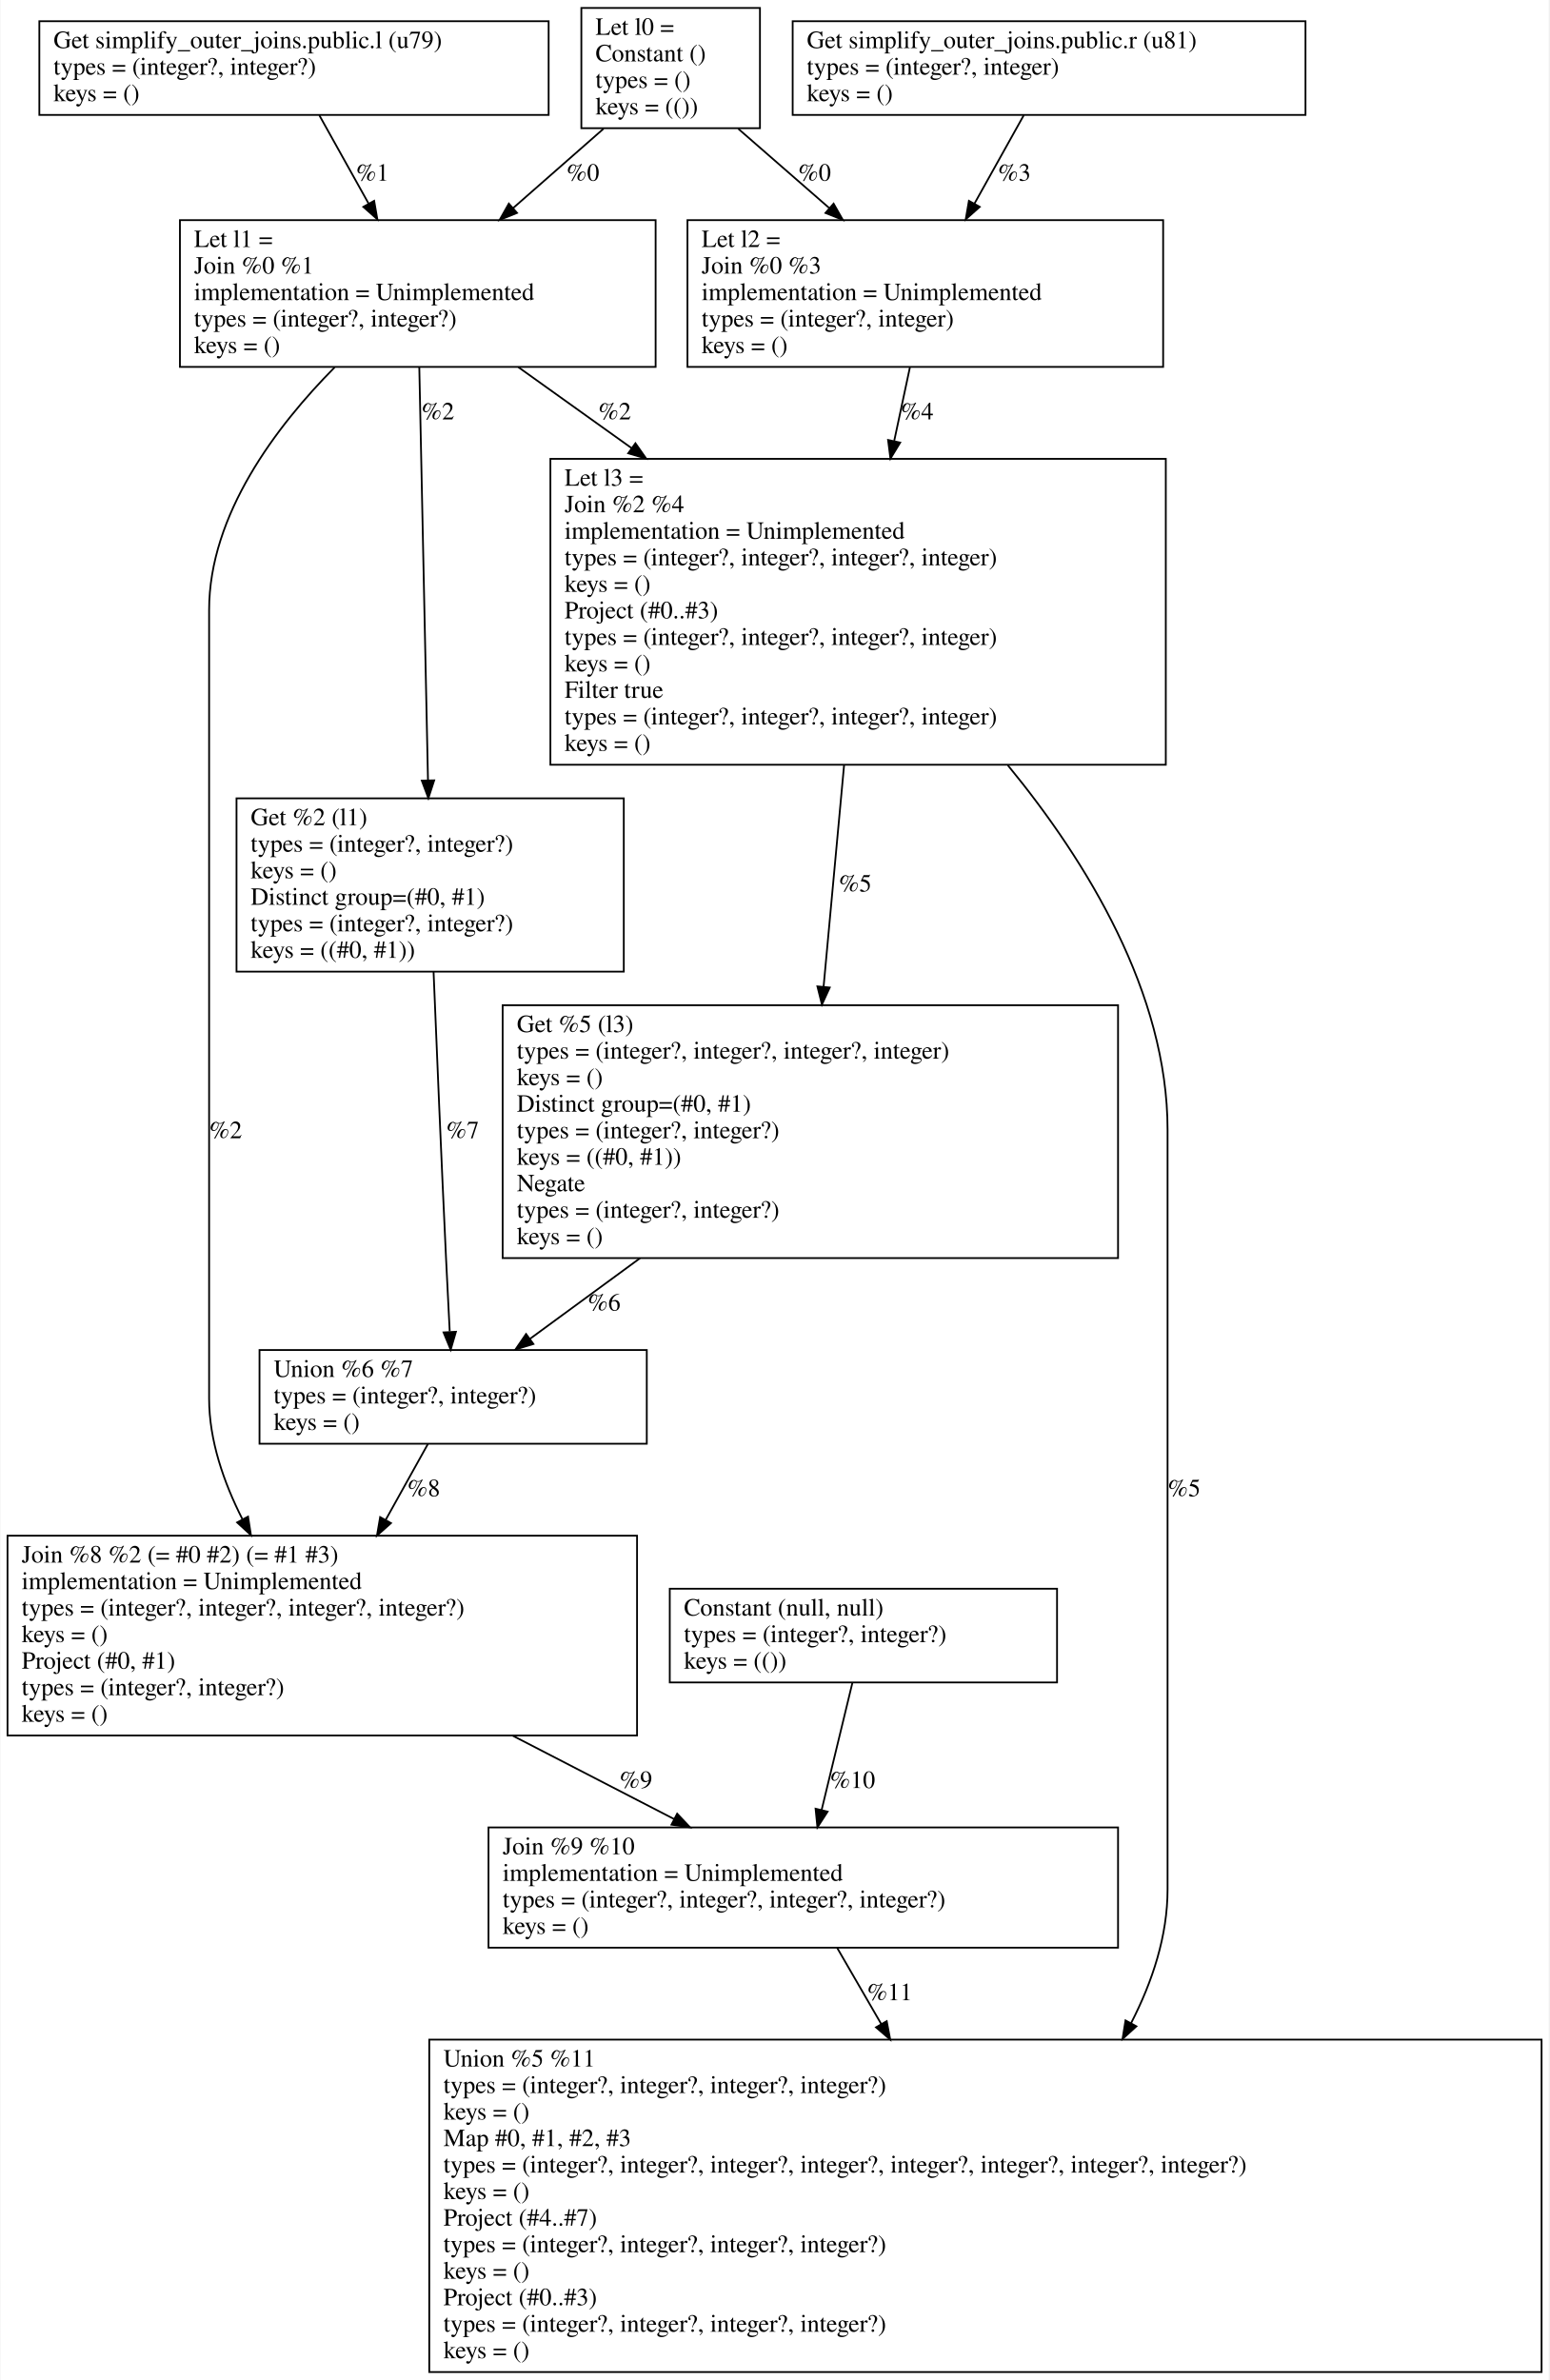
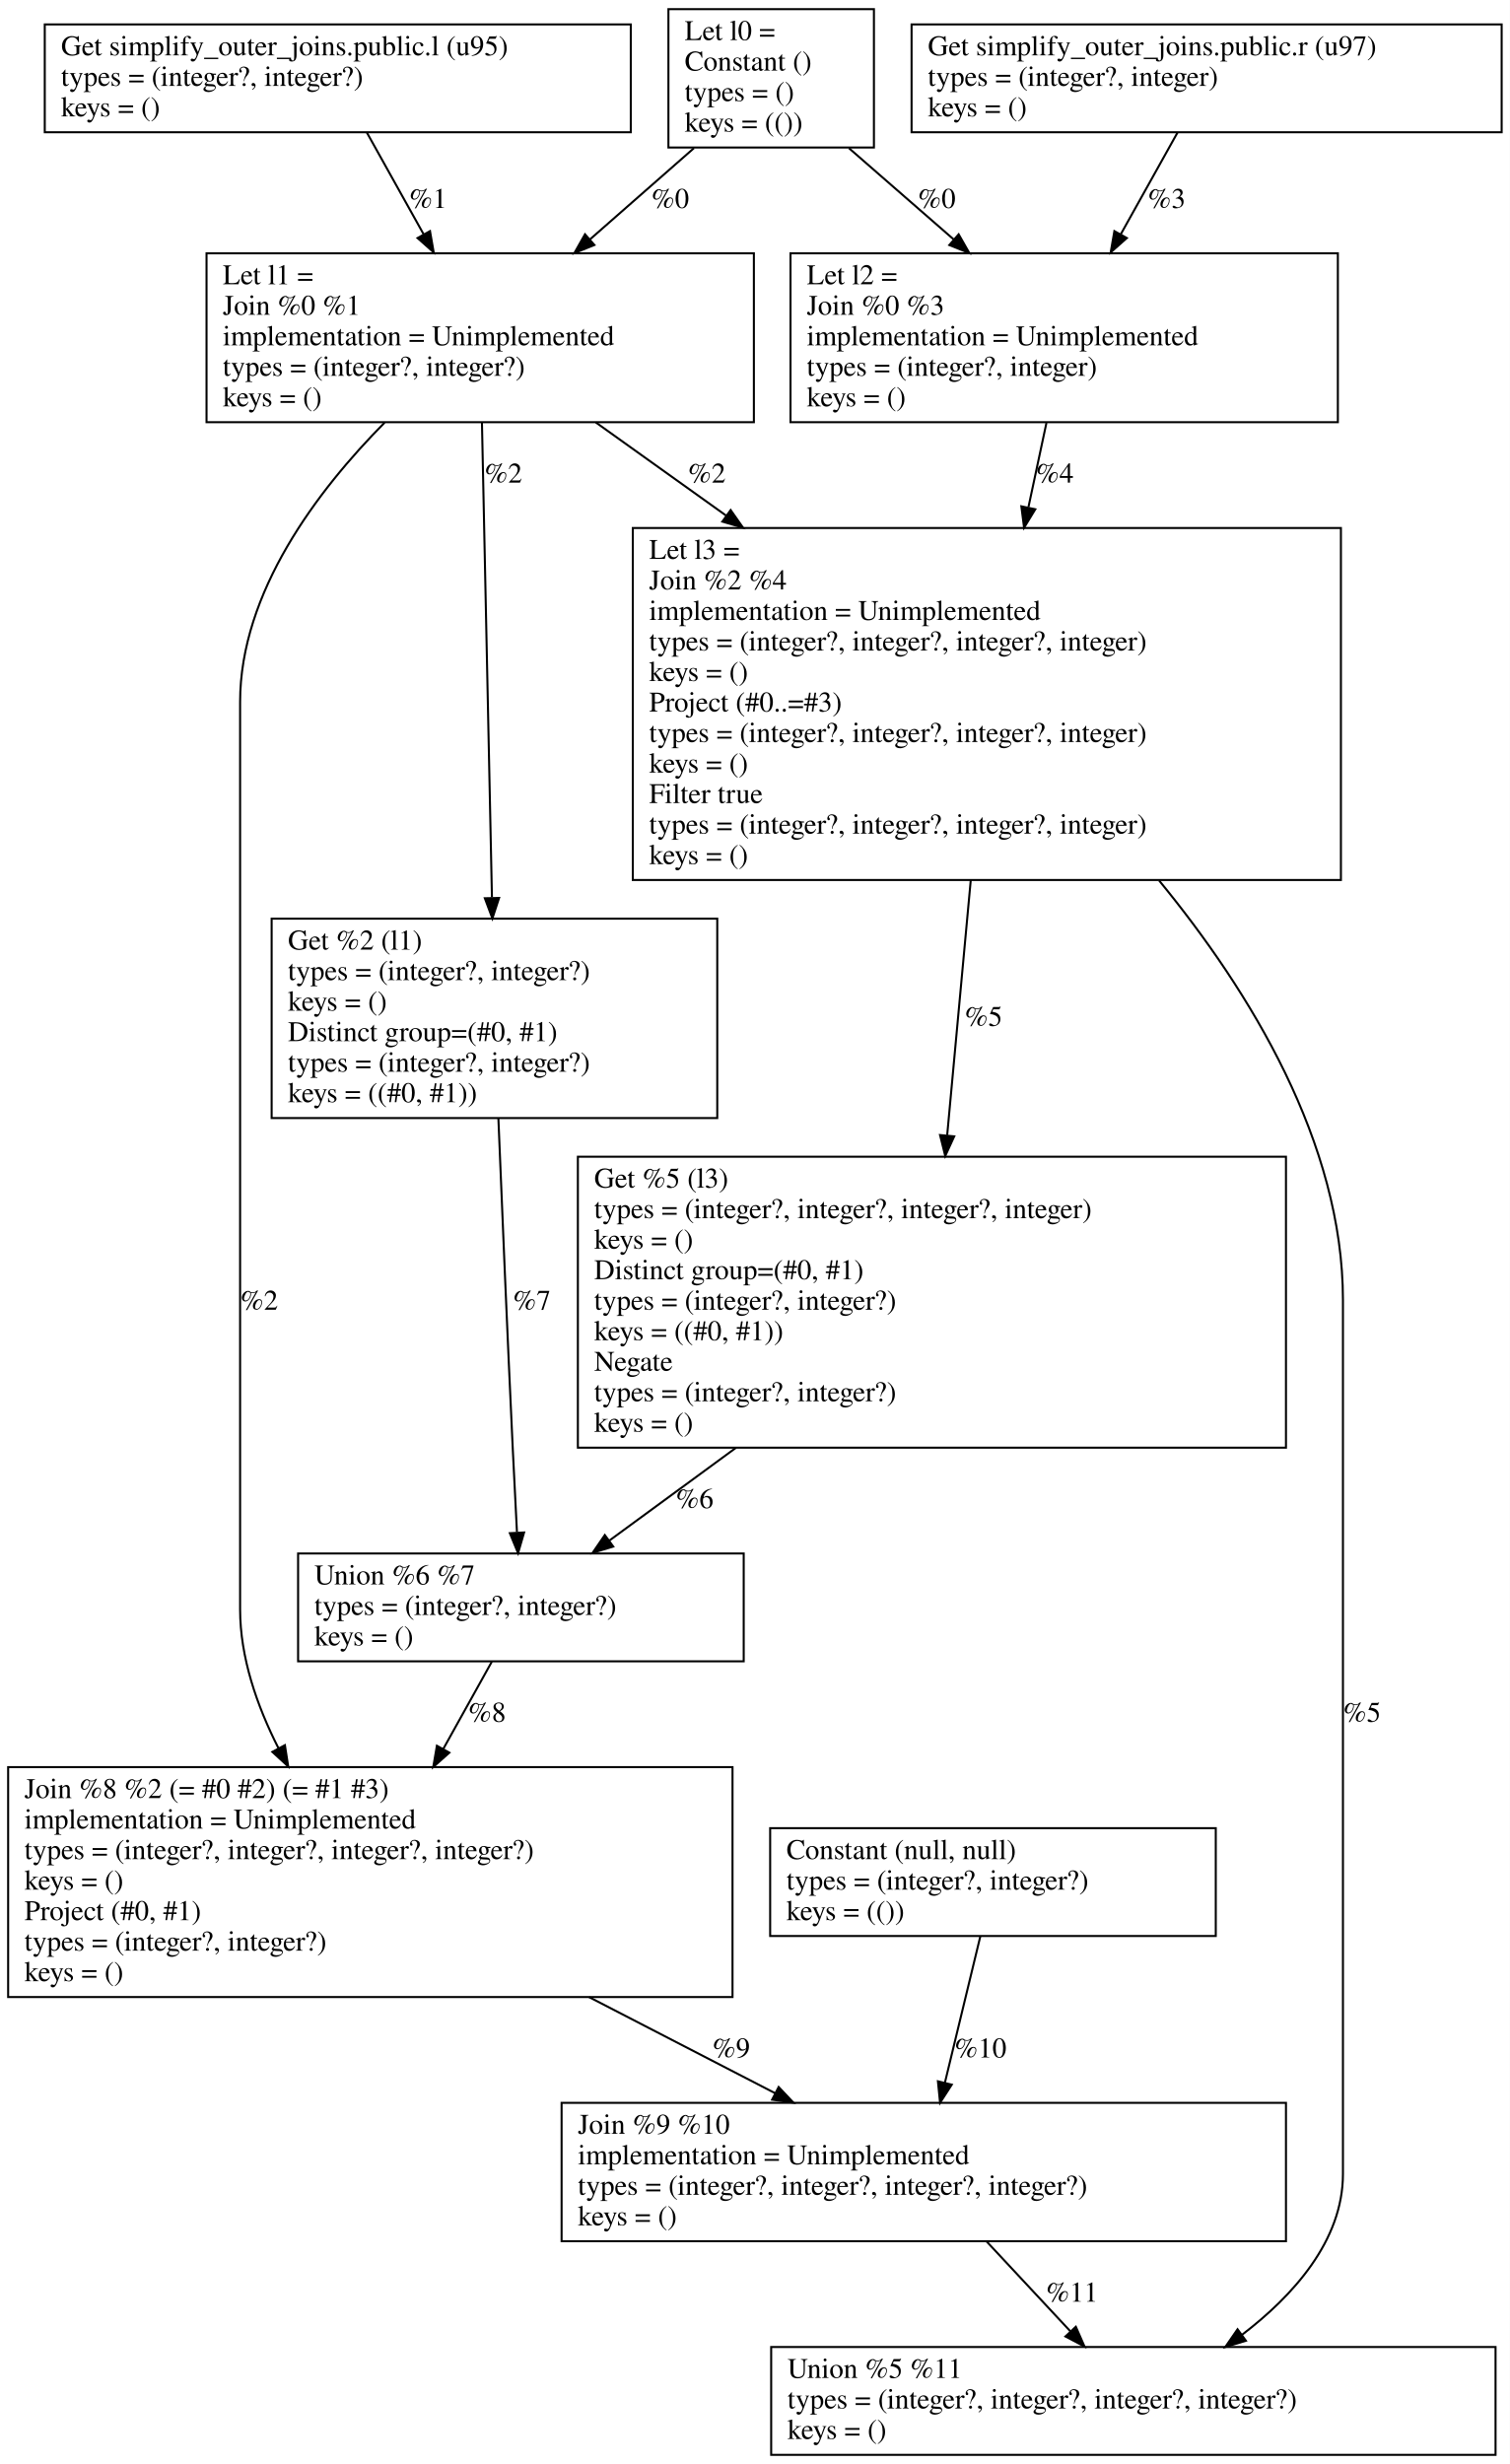
- <svg xmlns="http://www.w3.org/2000/svg" width="876pt" height="1346pt" viewBox="0.00 0.00 875.50 1346.00">
-   <g id="graph0" class="graph" transform="scale(1 1) rotate(0) translate(4 1342)">
-     <polygon fill="white" stroke="transparent" points="-4,4 -4,-1342 871.5,-1342 871.5,4 -4,4" />
+ <svg xmlns="http://www.w3.org/2000/svg" width="742pt" height="1211pt" viewBox="0.00 0.00 742.00 1211.00">
+   <g id="graph0" class="graph" transform="scale(1 1) rotate(0) translate(4 1207)">
+     <polygon fill="white" stroke="transparent" points="-4,4 -4,-1207 738,-1207 738,4 -4,4" />
    <g id="node1" class="node">
-       <polygon fill="none" stroke="black" points="324.5,-1269.5 324.5,-1337.5 425.5,-1337.5 425.5,-1269.5 324.5,-1269.5" />
-       <text text-anchor="start" x="332.5" y="-1322.3" font-family="Times,serif" font-size="14.00">Let l0 =</text>
-       <text text-anchor="start" x="332.5" y="-1307.3" font-family="Times,serif" font-size="14.00"> Constant ()</text>
-       <text text-anchor="start" x="332.5" y="-1292.3" font-family="Times,serif" font-size="14.00"> types = ()</text>
-       <text text-anchor="start" x="332.5" y="-1277.3" font-family="Times,serif" font-size="14.00"> keys = (())</text>
+       <polygon fill="none" stroke="black" points="324.5,-1134.5 324.5,-1202.5 425.5,-1202.5 425.5,-1134.5 324.5,-1134.5" />
+       <text text-anchor="start" x="332.5" y="-1187.3" font-family="Times,serif" font-size="14.00">Let l0 =</text>
+       <text text-anchor="start" x="332.5" y="-1172.3" font-family="Times,serif" font-size="14.00"> Constant ()</text>
+       <text text-anchor="start" x="332.5" y="-1157.3" font-family="Times,serif" font-size="14.00"> types = ()</text>
+       <text text-anchor="start" x="332.5" y="-1142.3" font-family="Times,serif" font-size="14.00"> keys = (())</text>
    </g>
    <g id="node3" class="node">
-       <polygon fill="none" stroke="black" points="97.5,-1134.5 97.5,-1217.5 366.5,-1217.5 366.5,-1134.5 97.5,-1134.5" />
-       <text text-anchor="start" x="105.5" y="-1202.3" font-family="Times,serif" font-size="14.00">Let l1 =</text>
-       <text text-anchor="start" x="105.5" y="-1187.3" font-family="Times,serif" font-size="14.00"> Join %0 %1</text>
-       <text text-anchor="start" x="105.5" y="-1172.3" font-family="Times,serif" font-size="14.00"> implementation = Unimplemented</text>
-       <text text-anchor="start" x="105.5" y="-1157.3" font-family="Times,serif" font-size="14.00"> types = (integer?, integer?)</text>
-       <text text-anchor="start" x="105.5" y="-1142.3" font-family="Times,serif" font-size="14.00"> keys = ()</text>
+       <polygon fill="none" stroke="black" points="97.5,-999.5 97.5,-1082.5 366.5,-1082.5 366.5,-999.5 97.5,-999.5" />
+       <text text-anchor="start" x="105.5" y="-1067.3" font-family="Times,serif" font-size="14.00">Let l1 =</text>
+       <text text-anchor="start" x="105.5" y="-1052.3" font-family="Times,serif" font-size="14.00"> Join %0 %1</text>
+       <text text-anchor="start" x="105.5" y="-1037.3" font-family="Times,serif" font-size="14.00"> implementation = Unimplemented</text>
+       <text text-anchor="start" x="105.5" y="-1022.3" font-family="Times,serif" font-size="14.00"> types = (integer?, integer?)</text>
+       <text text-anchor="start" x="105.5" y="-1007.3" font-family="Times,serif" font-size="14.00"> keys = ()</text>
+     </g>
+     <g id="edge2" class="edge">
+       <path fill="none" stroke="black" d="M337.05,-1134.2C321.41,-1120.47 303,-1104.31 285.99,-1089.39" />
+       <polygon fill="black" stroke="black" points="288.12,-1086.59 278.29,-1082.63 283.5,-1091.86 288.12,-1086.59" />
+       <text text-anchor="start" x="316" y="-1104.8" font-family="Times,serif" font-size="14.00">%0</text>
+     </g>
+     <g id="node5" class="node">
+       <polygon fill="none" stroke="black" points="384.5,-999.5 384.5,-1082.5 653.5,-1082.5 653.5,-999.5 384.5,-999.5" />
+       <text text-anchor="start" x="392.5" y="-1067.3" font-family="Times,serif" font-size="14.00">Let l2 =</text>
+       <text text-anchor="start" x="392.5" y="-1052.3" font-family="Times,serif" font-size="14.00"> Join %0 %3</text>
+       <text text-anchor="start" x="392.5" y="-1037.3" font-family="Times,serif" font-size="14.00"> implementation = Unimplemented</text>
+       <text text-anchor="start" x="392.5" y="-1022.3" font-family="Times,serif" font-size="14.00"> types = (integer?, integer)</text>
+       <text text-anchor="start" x="392.5" y="-1007.3" font-family="Times,serif" font-size="14.00"> keys = ()</text>
+     </g>
+     <g id="edge14" class="edge">
+       <path fill="none" stroke="black" d="M413.21,-1134.2C428.96,-1120.47 447.51,-1104.31 464.63,-1089.39" />
+       <polygon fill="black" stroke="black" points="467.14,-1091.84 472.38,-1082.63 462.54,-1086.56 467.14,-1091.84" />
+       <text text-anchor="start" x="447" y="-1104.8" font-family="Times,serif" font-size="14.00">%0</text>
+     </g>
+     <g id="node2" class="node">
+       <polygon fill="none" stroke="black" points="18,-1142 18,-1195 306,-1195 306,-1142 18,-1142" />
+       <text text-anchor="start" x="26" y="-1179.8" font-family="Times,serif" font-size="14.00">Get simplify_outer_joins.public.l (u95)</text>
+       <text text-anchor="start" x="26" y="-1164.8" font-family="Times,serif" font-size="14.00"> types = (integer?, integer?)</text>
+       <text text-anchor="start" x="26" y="-1149.8" font-family="Times,serif" font-size="14.00"> keys = ()</text>
+     </g>
+     <g id="edge15" class="edge">
+       <path fill="none" stroke="black" d="M176.33,-1141.8C184.37,-1127.39 194.68,-1108.91 204.23,-1091.79" />
+       <polygon fill="black" stroke="black" points="207.33,-1093.42 209.14,-1082.98 201.21,-1090.01 207.33,-1093.42" />
+       <text text-anchor="start" x="197" y="-1104.8" font-family="Times,serif" font-size="14.00">%1</text>
+     </g>
+     <g id="node6" class="node">
+       <polygon fill="none" stroke="black" points="307,-774.5 307,-947.5 655,-947.5 655,-774.5 307,-774.5" />
+       <text text-anchor="start" x="315" y="-932.3" font-family="Times,serif" font-size="14.00">Let l3 =</text>
+       <text text-anchor="start" x="315" y="-917.3" font-family="Times,serif" font-size="14.00"> Join %2 %4</text>
+       <text text-anchor="start" x="315" y="-902.3" font-family="Times,serif" font-size="14.00"> implementation = Unimplemented</text>
+       <text text-anchor="start" x="315" y="-887.3" font-family="Times,serif" font-size="14.00"> types = (integer?, integer?, integer?, integer)</text>
+       <text text-anchor="start" x="315" y="-872.3" font-family="Times,serif" font-size="14.00"> keys = ()</text>
+       <text text-anchor="start" x="315" y="-857.3" font-family="Times,serif" font-size="14.00"> Project (#0..=#3)</text>
+       <text text-anchor="start" x="315" y="-842.3" font-family="Times,serif" font-size="14.00"> types = (integer?, integer?, integer?, integer)</text>
+       <text text-anchor="start" x="315" y="-827.3" font-family="Times,serif" font-size="14.00"> keys = ()</text>
+       <text text-anchor="start" x="315" y="-812.3" font-family="Times,serif" font-size="14.00"> Filter true</text>
+       <text text-anchor="start" x="315" y="-797.3" font-family="Times,serif" font-size="14.00"> types = (integer?, integer?, integer?, integer)</text>
+       <text text-anchor="start" x="315" y="-782.3" font-family="Times,serif" font-size="14.00"> keys = ()</text>
+     </g>
+     <g id="edge5" class="edge">
+       <path fill="none" stroke="black" d="M288.81,-999.39C308.05,-985.63 330.39,-969.66 352.89,-953.58" />
+       <polygon fill="black" stroke="black" points="355.08,-956.32 361.17,-947.66 351,-950.63 355.08,-956.32" />
+       <text text-anchor="start" x="334" y="-969.8" font-family="Times,serif" font-size="14.00">%2</text>
+     </g>
+     <g id="node8" class="node">
+       <polygon fill="none" stroke="black" points="129.5,-657.5 129.5,-755.5 348.5,-755.5 348.5,-657.5 129.5,-657.5" />
+       <text text-anchor="start" x="137.5" y="-740.3" font-family="Times,serif" font-size="14.00">Get %2 (l1)</text>
+       <text text-anchor="start" x="137.5" y="-725.3" font-family="Times,serif" font-size="14.00"> types = (integer?, integer?)</text>
+       <text text-anchor="start" x="137.5" y="-710.3" font-family="Times,serif" font-size="14.00"> keys = ()</text>
+       <text text-anchor="start" x="137.5" y="-695.3" font-family="Times,serif" font-size="14.00"> Distinct group=(#0, #1)</text>
+       <text text-anchor="start" x="137.5" y="-680.3" font-family="Times,serif" font-size="14.00"> types = (integer?, integer?)</text>
+       <text text-anchor="start" x="137.5" y="-665.3" font-family="Times,serif" font-size="14.00"> keys = ((#0, #1))</text>
+     </g>
+     <g id="edge13" class="edge">
+       <path fill="none" stroke="black" d="M232.86,-999.23C234.09,-940.79 236.36,-832.91 237.77,-765.98" />
+       <polygon fill="black" stroke="black" points="241.28,-765.68 237.99,-755.6 234.28,-765.53 241.28,-765.68" />
+       <text text-anchor="start" x="234" y="-969.8" font-family="Times,serif" font-size="14.00">%2</text>
+     </g>
+     <g id="node10" class="node">
+       <polygon fill="none" stroke="black" points="0,-225.5 0,-338.5 356,-338.5 356,-225.5 0,-225.5" />
+       <text text-anchor="start" x="8" y="-323.3" font-family="Times,serif" font-size="14.00">Join %8 %2 (= #0 #2) (= #1 #3)</text>
+       <text text-anchor="start" x="8" y="-308.3" font-family="Times,serif" font-size="14.00"> implementation = Unimplemented</text>
+       <text text-anchor="start" x="8" y="-293.3" font-family="Times,serif" font-size="14.00"> types = (integer?, integer?, integer?, integer?)</text>
+       <text text-anchor="start" x="8" y="-278.3" font-family="Times,serif" font-size="14.00"> keys = ()</text>
+       <text text-anchor="start" x="8" y="-263.3" font-family="Times,serif" font-size="14.00"> Project (#0, #1)</text>
+       <text text-anchor="start" x="8" y="-248.3" font-family="Times,serif" font-size="14.00"> types = (integer?, integer?)</text>
+       <text text-anchor="start" x="8" y="-233.3" font-family="Times,serif" font-size="14.00"> keys = ()</text>
+     </g>
+     <g id="edge6" class="edge">
+       <path fill="none" stroke="black" d="M185.02,-999.29C152.12,-966.07 114,-915.95 114,-862 114,-862 114,-862 114,-416 114,-392.45 122.25,-368.67 132.82,-347.86" />
+       <polygon fill="black" stroke="black" points="136.02,-349.29 137.65,-338.82 129.85,-345.99 136.02,-349.29" />
+       <text text-anchor="start" x="114" y="-563.3" font-family="Times,serif" font-size="14.00">%2</text>
+     </g>
+     <g id="node4" class="node">
+       <polygon fill="none" stroke="black" points="444,-1142 444,-1195 734,-1195 734,-1142 444,-1142" />
+       <text text-anchor="start" x="452" y="-1179.8" font-family="Times,serif" font-size="14.00">Get simplify_outer_joins.public.r (u97)</text>
+       <text text-anchor="start" x="452" y="-1164.8" font-family="Times,serif" font-size="14.00"> types = (integer?, integer)</text>
+       <text text-anchor="start" x="452" y="-1149.8" font-family="Times,serif" font-size="14.00"> keys = ()</text>
+     </g>
+     <g id="edge4" class="edge">
+       <path fill="none" stroke="black" d="M574.67,-1141.8C566.63,-1127.39 556.32,-1108.91 546.77,-1091.79" />
+       <polygon fill="black" stroke="black" points="549.79,-1090.01 541.86,-1082.98 543.67,-1093.42 549.79,-1090.01" />
+       <text text-anchor="start" x="560" y="-1104.8" font-family="Times,serif" font-size="14.00">%3</text>
+     </g>
+     <g id="edge9" class="edge">
+       <path fill="none" stroke="black" d="M510.28,-999.16C507.61,-986.65 504.55,-972.33 501.44,-957.76" />
+       <polygon fill="black" stroke="black" points="504.8,-956.7 499.29,-947.65 497.95,-958.16 504.8,-956.7" />
+       <text text-anchor="start" x="505" y="-969.8" font-family="Times,serif" font-size="14.00">%4</text>
+     </g>
+     <g id="node7" class="node">
+       <polygon fill="none" stroke="black" points="280,-495.5 280,-638.5 628,-638.5 628,-495.5 280,-495.5" />
+       <text text-anchor="start" x="288" y="-623.3" font-family="Times,serif" font-size="14.00">Get %5 (l3)</text>
+       <text text-anchor="start" x="288" y="-608.3" font-family="Times,serif" font-size="14.00"> types = (integer?, integer?, integer?, integer)</text>
+       <text text-anchor="start" x="288" y="-593.3" font-family="Times,serif" font-size="14.00"> keys = ()</text>
+       <text text-anchor="start" x="288" y="-578.3" font-family="Times,serif" font-size="14.00"> Distinct group=(#0, #1)</text>
+       <text text-anchor="start" x="288" y="-563.3" font-family="Times,serif" font-size="14.00"> types = (integer?, integer?)</text>
+       <text text-anchor="start" x="288" y="-548.3" font-family="Times,serif" font-size="14.00"> keys = ((#0, #1))</text>
+       <text text-anchor="start" x="288" y="-533.3" font-family="Times,serif" font-size="14.00"> Negate</text>
+       <text text-anchor="start" x="288" y="-518.3" font-family="Times,serif" font-size="14.00"> types = (integer?, integer?)</text>
+       <text text-anchor="start" x="288" y="-503.3" font-family="Times,serif" font-size="14.00"> keys = ()</text>
+     </g>
+     <g id="edge10" class="edge">
+       <path fill="none" stroke="black" d="M473.08,-774.36C469.42,-734.82 465.11,-688.1 461.5,-649.12" />
+       <polygon fill="black" stroke="black" points="464.96,-648.51 460.55,-638.87 457.99,-649.15 464.96,-648.51" />
+       <text text-anchor="start" x="470" y="-702.8" font-family="Times,serif" font-size="14.00">%5</text>
+     </g>
+     <g id="node13" class="node">
+       <polygon fill="none" stroke="black" points="375,-0.5 375,-53.5 731,-53.5 731,-0.5 375,-0.5" />
+       <text text-anchor="start" x="383" y="-38.3" font-family="Times,serif" font-size="14.00">Union %5 %11</text>
+       <text text-anchor="start" x="383" y="-23.3" font-family="Times,serif" font-size="14.00"> types = (integer?, integer?, integer?, integer?)</text>
+       <text text-anchor="start" x="383" y="-8.3" font-family="Times,serif" font-size="14.00"> keys = ()</text>
+     </g>
+     <g id="edge1" class="edge">
+       <path fill="none" stroke="black" d="M565.68,-774.2C610.35,-719.79 656,-645.28 656,-568 656,-568 656,-568 656,-138.5 656,-105.72 631.45,-78.62 606.33,-59.45" />
+       <polygon fill="black" stroke="black" points="608.32,-56.57 598.18,-53.51 604.2,-62.23 608.32,-56.57" />
+       <text text-anchor="start" x="656" y="-360.8" font-family="Times,serif" font-size="14.00">%5</text>
+     </g>
+     <g id="node9" class="node">
+       <polygon fill="none" stroke="black" points="142.5,-390.5 142.5,-443.5 361.5,-443.5 361.5,-390.5 142.5,-390.5" />
+       <text text-anchor="start" x="150.5" y="-428.3" font-family="Times,serif" font-size="14.00">Union %6 %7</text>
+       <text text-anchor="start" x="150.5" y="-413.3" font-family="Times,serif" font-size="14.00"> types = (integer?, integer?)</text>
+       <text text-anchor="start" x="150.5" y="-398.3" font-family="Times,serif" font-size="14.00"> keys = ()</text>
+     </g>
+     <g id="edge16" class="edge">
+       <path fill="none" stroke="black" d="M357.73,-495.47C335.88,-479.46 313.73,-463.23 295.39,-449.79" />
+       <polygon fill="black" stroke="black" points="297.38,-446.91 287.24,-443.82 293.24,-452.56 297.38,-446.91" />
+       <text text-anchor="start" x="328" y="-465.8" font-family="Times,serif" font-size="14.00">%6</text>
+     </g>
+     <g id="edge3" class="edge">
+       <path fill="none" stroke="black" d="M240.93,-657.42C242.67,-614.75 245.36,-550.72 248,-495 248.63,-481.63 249.38,-466.95 250.06,-454.04" />
+       <polygon fill="black" stroke="black" points="253.57,-453.83 250.61,-443.66 246.58,-453.47 253.57,-453.83" />
+       <text text-anchor="start" x="248" y="-563.3" font-family="Times,serif" font-size="14.00">%7</text>
+     </g>
+     <g id="edge11" class="edge">
+       <path fill="none" stroke="black" d="M237.73,-390.36C230.89,-378.05 222.34,-362.7 213.88,-347.49" />
+       <polygon fill="black" stroke="black" points="216.84,-345.61 208.92,-338.57 210.72,-349.01 216.84,-345.61" />
+       <text text-anchor="start" x="226" y="-360.8" font-family="Times,serif" font-size="14.00">%8</text>
+     </g>
+     <g id="node12" class="node">
+       <polygon fill="none" stroke="black" points="272,-105.5 272,-173.5 628,-173.5 628,-105.5 272,-105.5" />
+       <text text-anchor="start" x="280" y="-158.3" font-family="Times,serif" font-size="14.00">Join %9 %10</text>
+       <text text-anchor="start" x="280" y="-143.3" font-family="Times,serif" font-size="14.00"> implementation = Unimplemented</text>
+       <text text-anchor="start" x="280" y="-128.3" font-family="Times,serif" font-size="14.00"> types = (integer?, integer?, integer?, integer?)</text>
+       <text text-anchor="start" x="280" y="-113.3" font-family="Times,serif" font-size="14.00"> keys = ()</text>
+     </g>
+     <g id="edge12" class="edge">
+       <path fill="none" stroke="black" d="M285.5,-225.47C316.19,-209.62 348.9,-192.72 377,-178.21" />
+       <polygon fill="black" stroke="black" points="378.68,-181.28 385.95,-173.58 375.46,-175.06 378.68,-181.28" />
+       <text text-anchor="start" x="346" y="-195.8" font-family="Times,serif" font-size="14.00">%9</text>
+     </g>
+     <g id="node11" class="node">
+       <polygon fill="none" stroke="black" points="374.5,-255.5 374.5,-308.5 593.5,-308.5 593.5,-255.5 374.5,-255.5" />
+       <text text-anchor="start" x="382.5" y="-293.3" font-family="Times,serif" font-size="14.00">Constant (null, null)</text>
+       <text text-anchor="start" x="382.5" y="-278.3" font-family="Times,serif" font-size="14.00"> types = (integer?, integer?)</text>
+       <text text-anchor="start" x="382.5" y="-263.3" font-family="Times,serif" font-size="14.00"> keys = (())</text>
+     </g>
+     <g id="edge7" class="edge">
+       <path fill="none" stroke="black" d="M477.76,-255.23C472.9,-235.13 466.04,-206.77 460.35,-183.28" />
+       <polygon fill="black" stroke="black" points="463.75,-182.44 458,-173.55 456.95,-184.09 463.75,-182.44" />
+       <text text-anchor="start" x="465" y="-195.8" font-family="Times,serif" font-size="14.00">%10</text>
    </g>
    <g id="edge8" class="edge">
-       <path fill="none" stroke="black" d="M337.05,-1269.2C321.41,-1255.47 303,-1239.31 285.99,-1224.39" />
-       <polygon fill="black" stroke="black" points="288.12,-1221.59 278.29,-1217.63 283.5,-1226.86 288.12,-1221.59" />
-       <text text-anchor="start" x="316" y="-1239.8" font-family="Times,serif" font-size="14.00">%0</text>
-     </g>
-     <g id="node5" class="node">
-       <polygon fill="none" stroke="black" points="384.5,-1134.5 384.5,-1217.5 653.5,-1217.5 653.5,-1134.5 384.5,-1134.5" />
-       <text text-anchor="start" x="392.5" y="-1202.3" font-family="Times,serif" font-size="14.00">Let l2 =</text>
-       <text text-anchor="start" x="392.5" y="-1187.3" font-family="Times,serif" font-size="14.00"> Join %0 %3</text>
-       <text text-anchor="start" x="392.5" y="-1172.3" font-family="Times,serif" font-size="14.00"> implementation = Unimplemented</text>
-       <text text-anchor="start" x="392.5" y="-1157.3" font-family="Times,serif" font-size="14.00"> types = (integer?, integer)</text>
-       <text text-anchor="start" x="392.5" y="-1142.3" font-family="Times,serif" font-size="14.00"> keys = ()</text>
-     </g>
-     <g id="edge10" class="edge">
-       <path fill="none" stroke="black" d="M413.21,-1269.2C428.96,-1255.47 447.51,-1239.31 464.63,-1224.39" />
-       <polygon fill="black" stroke="black" points="467.14,-1226.84 472.38,-1217.63 462.54,-1221.56 467.14,-1226.84" />
-       <text text-anchor="start" x="447" y="-1239.8" font-family="Times,serif" font-size="14.00">%0</text>
-     </g>
-     <g id="node2" class="node">
-       <polygon fill="none" stroke="black" points="18,-1277 18,-1330 306,-1330 306,-1277 18,-1277" />
-       <text text-anchor="start" x="26" y="-1314.8" font-family="Times,serif" font-size="14.00">Get simplify_outer_joins.public.l (u79)</text>
-       <text text-anchor="start" x="26" y="-1299.8" font-family="Times,serif" font-size="14.00"> types = (integer?, integer?)</text>
-       <text text-anchor="start" x="26" y="-1284.8" font-family="Times,serif" font-size="14.00"> keys = ()</text>
-     </g>
-     <g id="edge11" class="edge">
-       <path fill="none" stroke="black" d="M176.33,-1276.8C184.37,-1262.39 194.68,-1243.91 204.23,-1226.79" />
-       <polygon fill="black" stroke="black" points="207.33,-1228.42 209.14,-1217.98 201.21,-1225.01 207.33,-1228.42" />
-       <text text-anchor="start" x="197" y="-1239.8" font-family="Times,serif" font-size="14.00">%1</text>
-     </g>
-     <g id="node6" class="node">
-       <polygon fill="none" stroke="black" points="307,-909.5 307,-1082.5 655,-1082.5 655,-909.5 307,-909.5" />
-       <text text-anchor="start" x="315" y="-1067.3" font-family="Times,serif" font-size="14.00">Let l3 =</text>
-       <text text-anchor="start" x="315" y="-1052.3" font-family="Times,serif" font-size="14.00"> Join %2 %4</text>
-       <text text-anchor="start" x="315" y="-1037.3" font-family="Times,serif" font-size="14.00"> implementation = Unimplemented</text>
-       <text text-anchor="start" x="315" y="-1022.3" font-family="Times,serif" font-size="14.00"> types = (integer?, integer?, integer?, integer)</text>
-       <text text-anchor="start" x="315" y="-1007.3" font-family="Times,serif" font-size="14.00"> keys = ()</text>
-       <text text-anchor="start" x="315" y="-992.3" font-family="Times,serif" font-size="14.00"> Project (#0..#3)</text>
-       <text text-anchor="start" x="315" y="-977.3" font-family="Times,serif" font-size="14.00"> types = (integer?, integer?, integer?, integer)</text>
-       <text text-anchor="start" x="315" y="-962.3" font-family="Times,serif" font-size="14.00"> keys = ()</text>
-       <text text-anchor="start" x="315" y="-947.3" font-family="Times,serif" font-size="14.00"> Filter true</text>
-       <text text-anchor="start" x="315" y="-932.3" font-family="Times,serif" font-size="14.00"> types = (integer?, integer?, integer?, integer)</text>
-       <text text-anchor="start" x="315" y="-917.3" font-family="Times,serif" font-size="14.00"> keys = ()</text>
-     </g>
-     <g id="edge9" class="edge">
-       <path fill="none" stroke="black" d="M288.81,-1134.39C308.05,-1120.63 330.39,-1104.66 352.89,-1088.58" />
-       <polygon fill="black" stroke="black" points="355.08,-1091.32 361.17,-1082.66 351,-1085.63 355.08,-1091.32" />
-       <text text-anchor="start" x="334" y="-1104.8" font-family="Times,serif" font-size="14.00">%2</text>
-     </g>
-     <g id="node8" class="node">
-       <polygon fill="none" stroke="black" points="129.5,-792.5 129.5,-890.5 348.5,-890.5 348.5,-792.5 129.5,-792.5" />
-       <text text-anchor="start" x="137.5" y="-875.3" font-family="Times,serif" font-size="14.00">Get %2 (l1)</text>
-       <text text-anchor="start" x="137.5" y="-860.3" font-family="Times,serif" font-size="14.00"> types = (integer?, integer?)</text>
-       <text text-anchor="start" x="137.5" y="-845.3" font-family="Times,serif" font-size="14.00"> keys = ()</text>
-       <text text-anchor="start" x="137.5" y="-830.3" font-family="Times,serif" font-size="14.00"> Distinct group=(#0, #1)</text>
-       <text text-anchor="start" x="137.5" y="-815.3" font-family="Times,serif" font-size="14.00"> types = (integer?, integer?)</text>
-       <text text-anchor="start" x="137.5" y="-800.3" font-family="Times,serif" font-size="14.00"> keys = ((#0, #1))</text>
-     </g>
-     <g id="edge16" class="edge">
-       <path fill="none" stroke="black" d="M232.86,-1134.23C234.09,-1075.79 236.36,-967.91 237.77,-900.98" />
-       <polygon fill="black" stroke="black" points="241.28,-900.68 237.99,-890.6 234.28,-900.53 241.28,-900.68" />
-       <text text-anchor="start" x="234" y="-1104.8" font-family="Times,serif" font-size="14.00">%2</text>
-     </g>
-     <g id="node10" class="node">
-       <polygon fill="none" stroke="black" points="0,-360.5 0,-473.5 356,-473.5 356,-360.5 0,-360.5" />
-       <text text-anchor="start" x="8" y="-458.3" font-family="Times,serif" font-size="14.00">Join %8 %2 (= #0 #2) (= #1 #3)</text>
-       <text text-anchor="start" x="8" y="-443.3" font-family="Times,serif" font-size="14.00"> implementation = Unimplemented</text>
-       <text text-anchor="start" x="8" y="-428.3" font-family="Times,serif" font-size="14.00"> types = (integer?, integer?, integer?, integer?)</text>
-       <text text-anchor="start" x="8" y="-413.3" font-family="Times,serif" font-size="14.00"> keys = ()</text>
-       <text text-anchor="start" x="8" y="-398.3" font-family="Times,serif" font-size="14.00"> Project (#0, #1)</text>
-       <text text-anchor="start" x="8" y="-383.3" font-family="Times,serif" font-size="14.00"> types = (integer?, integer?)</text>
-       <text text-anchor="start" x="8" y="-368.3" font-family="Times,serif" font-size="14.00"> keys = ()</text>
-     </g>
-     <g id="edge2" class="edge">
-       <path fill="none" stroke="black" d="M185.02,-1134.29C152.12,-1101.07 114,-1050.95 114,-997 114,-997 114,-997 114,-551 114,-527.45 122.25,-503.67 132.82,-482.86" />
-       <polygon fill="black" stroke="black" points="136.02,-484.29 137.65,-473.82 129.85,-480.99 136.02,-484.29" />
-       <text text-anchor="start" x="114" y="-698.3" font-family="Times,serif" font-size="14.00">%2</text>
-     </g>
-     <g id="node4" class="node">
-       <polygon fill="none" stroke="black" points="444,-1277 444,-1330 734,-1330 734,-1277 444,-1277" />
-       <text text-anchor="start" x="452" y="-1314.8" font-family="Times,serif" font-size="14.00">Get simplify_outer_joins.public.r (u81)</text>
-       <text text-anchor="start" x="452" y="-1299.8" font-family="Times,serif" font-size="14.00"> types = (integer?, integer)</text>
-       <text text-anchor="start" x="452" y="-1284.8" font-family="Times,serif" font-size="14.00"> keys = ()</text>
-     </g>
-     <g id="edge7" class="edge">
-       <path fill="none" stroke="black" d="M574.67,-1276.8C566.63,-1262.39 556.32,-1243.91 546.77,-1226.79" />
-       <polygon fill="black" stroke="black" points="549.79,-1225.01 541.86,-1217.98 543.67,-1228.42 549.79,-1225.01" />
-       <text text-anchor="start" x="560" y="-1239.8" font-family="Times,serif" font-size="14.00">%3</text>
-     </g>
-     <g id="edge12" class="edge">
-       <path fill="none" stroke="black" d="M510.28,-1134.16C507.61,-1121.65 504.55,-1107.33 501.44,-1092.76" />
-       <polygon fill="black" stroke="black" points="504.8,-1091.7 499.29,-1082.65 497.95,-1093.16 504.8,-1091.7" />
-       <text text-anchor="start" x="505" y="-1104.8" font-family="Times,serif" font-size="14.00">%4</text>
-     </g>
-     <g id="node7" class="node">
-       <polygon fill="none" stroke="black" points="280,-630.5 280,-773.5 628,-773.5 628,-630.5 280,-630.5" />
-       <text text-anchor="start" x="288" y="-758.3" font-family="Times,serif" font-size="14.00">Get %5 (l3)</text>
-       <text text-anchor="start" x="288" y="-743.3" font-family="Times,serif" font-size="14.00"> types = (integer?, integer?, integer?, integer)</text>
-       <text text-anchor="start" x="288" y="-728.3" font-family="Times,serif" font-size="14.00"> keys = ()</text>
-       <text text-anchor="start" x="288" y="-713.3" font-family="Times,serif" font-size="14.00"> Distinct group=(#0, #1)</text>
-       <text text-anchor="start" x="288" y="-698.3" font-family="Times,serif" font-size="14.00"> types = (integer?, integer?)</text>
-       <text text-anchor="start" x="288" y="-683.3" font-family="Times,serif" font-size="14.00"> keys = ((#0, #1))</text>
-       <text text-anchor="start" x="288" y="-668.3" font-family="Times,serif" font-size="14.00"> Negate</text>
-       <text text-anchor="start" x="288" y="-653.3" font-family="Times,serif" font-size="14.00"> types = (integer?, integer?)</text>
-       <text text-anchor="start" x="288" y="-638.3" font-family="Times,serif" font-size="14.00"> keys = ()</text>
-     </g>
-     <g id="edge14" class="edge">
-       <path fill="none" stroke="black" d="M473.08,-909.36C469.42,-869.82 465.11,-823.1 461.5,-784.12" />
-       <polygon fill="black" stroke="black" points="464.96,-783.51 460.55,-773.87 457.99,-784.15 464.96,-783.51" />
-       <text text-anchor="start" x="470" y="-837.8" font-family="Times,serif" font-size="14.00">%5</text>
-     </g>
-     <g id="node13" class="node">
-       <polygon fill="none" stroke="black" points="238.5,-0.5 238.5,-188.5 867.5,-188.5 867.5,-0.5 238.5,-0.5" />
-       <text text-anchor="start" x="246.5" y="-173.3" font-family="Times,serif" font-size="14.00">Union %5 %11</text>
-       <text text-anchor="start" x="246.5" y="-158.3" font-family="Times,serif" font-size="14.00"> types = (integer?, integer?, integer?, integer?)</text>
-       <text text-anchor="start" x="246.5" y="-143.3" font-family="Times,serif" font-size="14.00"> keys = ()</text>
-       <text text-anchor="start" x="246.5" y="-128.3" font-family="Times,serif" font-size="14.00"> Map #0, #1, #2, #3</text>
-       <text text-anchor="start" x="246.5" y="-113.3" font-family="Times,serif" font-size="14.00"> types = (integer?, integer?, integer?, integer?, integer?, integer?, integer?, integer?)</text>
-       <text text-anchor="start" x="246.5" y="-98.3" font-family="Times,serif" font-size="14.00"> keys = ()</text>
-       <text text-anchor="start" x="246.5" y="-83.3" font-family="Times,serif" font-size="14.00"> Project (#4..#7)</text>
-       <text text-anchor="start" x="246.5" y="-68.3" font-family="Times,serif" font-size="14.00"> types = (integer?, integer?, integer?, integer?)</text>
-       <text text-anchor="start" x="246.5" y="-53.3" font-family="Times,serif" font-size="14.00"> keys = ()</text>
-       <text text-anchor="start" x="246.5" y="-38.3" font-family="Times,serif" font-size="14.00"> Project (#0..#3)</text>
-       <text text-anchor="start" x="246.5" y="-23.3" font-family="Times,serif" font-size="14.00"> types = (integer?, integer?, integer?, integer?)</text>
-       <text text-anchor="start" x="246.5" y="-8.3" font-family="Times,serif" font-size="14.00"> keys = ()</text>
-     </g>
-     <g id="edge6" class="edge">
-       <path fill="none" stroke="black" d="M565.68,-909.2C610.35,-854.79 656,-780.28 656,-703 656,-703 656,-703 656,-273.5 656,-247.22 647.49,-221.34 635.36,-197.8" />
-       <polygon fill="black" stroke="black" points="638.38,-196.03 630.54,-188.9 632.22,-199.36 638.38,-196.03" />
-       <text text-anchor="start" x="656" y="-495.8" font-family="Times,serif" font-size="14.00">%5</text>
-     </g>
-     <g id="node9" class="node">
-       <polygon fill="none" stroke="black" points="142.5,-525.5 142.5,-578.5 361.5,-578.5 361.5,-525.5 142.5,-525.5" />
-       <text text-anchor="start" x="150.5" y="-563.3" font-family="Times,serif" font-size="14.00">Union %6 %7</text>
-       <text text-anchor="start" x="150.5" y="-548.3" font-family="Times,serif" font-size="14.00"> types = (integer?, integer?)</text>
-       <text text-anchor="start" x="150.5" y="-533.3" font-family="Times,serif" font-size="14.00"> keys = ()</text>
-     </g>
-     <g id="edge13" class="edge">
-       <path fill="none" stroke="black" d="M357.73,-630.47C335.88,-614.46 313.73,-598.23 295.39,-584.79" />
-       <polygon fill="black" stroke="black" points="297.38,-581.91 287.24,-578.82 293.24,-587.56 297.38,-581.91" />
-       <text text-anchor="start" x="328" y="-600.8" font-family="Times,serif" font-size="14.00">%6</text>
-     </g>
-     <g id="edge5" class="edge">
-       <path fill="none" stroke="black" d="M240.93,-792.42C242.67,-749.75 245.36,-685.72 248,-630 248.63,-616.63 249.38,-601.95 250.06,-589.04" />
-       <polygon fill="black" stroke="black" points="253.57,-588.83 250.61,-578.66 246.58,-588.47 253.57,-588.83" />
-       <text text-anchor="start" x="248" y="-698.3" font-family="Times,serif" font-size="14.00">%7</text>
-     </g>
-     <g id="edge4" class="edge">
-       <path fill="none" stroke="black" d="M237.73,-525.36C230.89,-513.05 222.34,-497.7 213.88,-482.49" />
-       <polygon fill="black" stroke="black" points="216.84,-480.61 208.92,-473.57 210.72,-484.01 216.84,-480.61" />
-       <text text-anchor="start" x="226" y="-495.8" font-family="Times,serif" font-size="14.00">%8</text>
-     </g>
-     <g id="node12" class="node">
-       <polygon fill="none" stroke="black" points="272,-240.5 272,-308.5 628,-308.5 628,-240.5 272,-240.5" />
-       <text text-anchor="start" x="280" y="-293.3" font-family="Times,serif" font-size="14.00">Join %9 %10</text>
-       <text text-anchor="start" x="280" y="-278.3" font-family="Times,serif" font-size="14.00"> implementation = Unimplemented</text>
-       <text text-anchor="start" x="280" y="-263.3" font-family="Times,serif" font-size="14.00"> types = (integer?, integer?, integer?, integer?)</text>
-       <text text-anchor="start" x="280" y="-248.3" font-family="Times,serif" font-size="14.00"> keys = ()</text>
-     </g>
-     <g id="edge15" class="edge">
-       <path fill="none" stroke="black" d="M285.5,-360.47C316.19,-344.62 348.9,-327.72 377,-313.21" />
-       <polygon fill="black" stroke="black" points="378.68,-316.28 385.95,-308.58 375.46,-310.06 378.68,-316.28" />
-       <text text-anchor="start" x="346" y="-330.8" font-family="Times,serif" font-size="14.00">%9</text>
-     </g>
-     <g id="node11" class="node">
-       <polygon fill="none" stroke="black" points="374.5,-390.5 374.5,-443.5 593.5,-443.5 593.5,-390.5 374.5,-390.5" />
-       <text text-anchor="start" x="382.5" y="-428.3" font-family="Times,serif" font-size="14.00">Constant (null, null)</text>
-       <text text-anchor="start" x="382.5" y="-413.3" font-family="Times,serif" font-size="14.00"> types = (integer?, integer?)</text>
-       <text text-anchor="start" x="382.5" y="-398.3" font-family="Times,serif" font-size="14.00"> keys = (())</text>
-     </g>
-     <g id="edge1" class="edge">
-       <path fill="none" stroke="black" d="M477.76,-390.23C472.9,-370.13 466.04,-341.77 460.35,-318.28" />
-       <polygon fill="black" stroke="black" points="463.75,-317.44 458,-308.55 456.95,-319.09 463.75,-317.44" />
-       <text text-anchor="start" x="465" y="-330.8" font-family="Times,serif" font-size="14.00">%10</text>
-     </g>
-     <g id="edge3" class="edge">
-       <path fill="none" stroke="black" d="M469.13,-240.44C476.4,-227.88 485.11,-212.83 494.13,-197.24" />
-       <polygon fill="black" stroke="black" points="497.18,-198.95 499.16,-188.54 491.12,-195.45 497.18,-198.95" />
-       <text text-anchor="start" x="486" y="-210.8" font-family="Times,serif" font-size="14.00">%11</text>
+       <path fill="none" stroke="black" d="M480.9,-105.35C493.9,-91.4 509,-75.21 522.01,-61.25" />
+       <polygon fill="black" stroke="black" points="524.73,-63.46 528.99,-53.75 519.61,-58.68 524.73,-63.46" />
+       <text text-anchor="start" x="510" y="-75.8" font-family="Times,serif" font-size="14.00">%11</text>
    </g>
  </g>
</svg>
